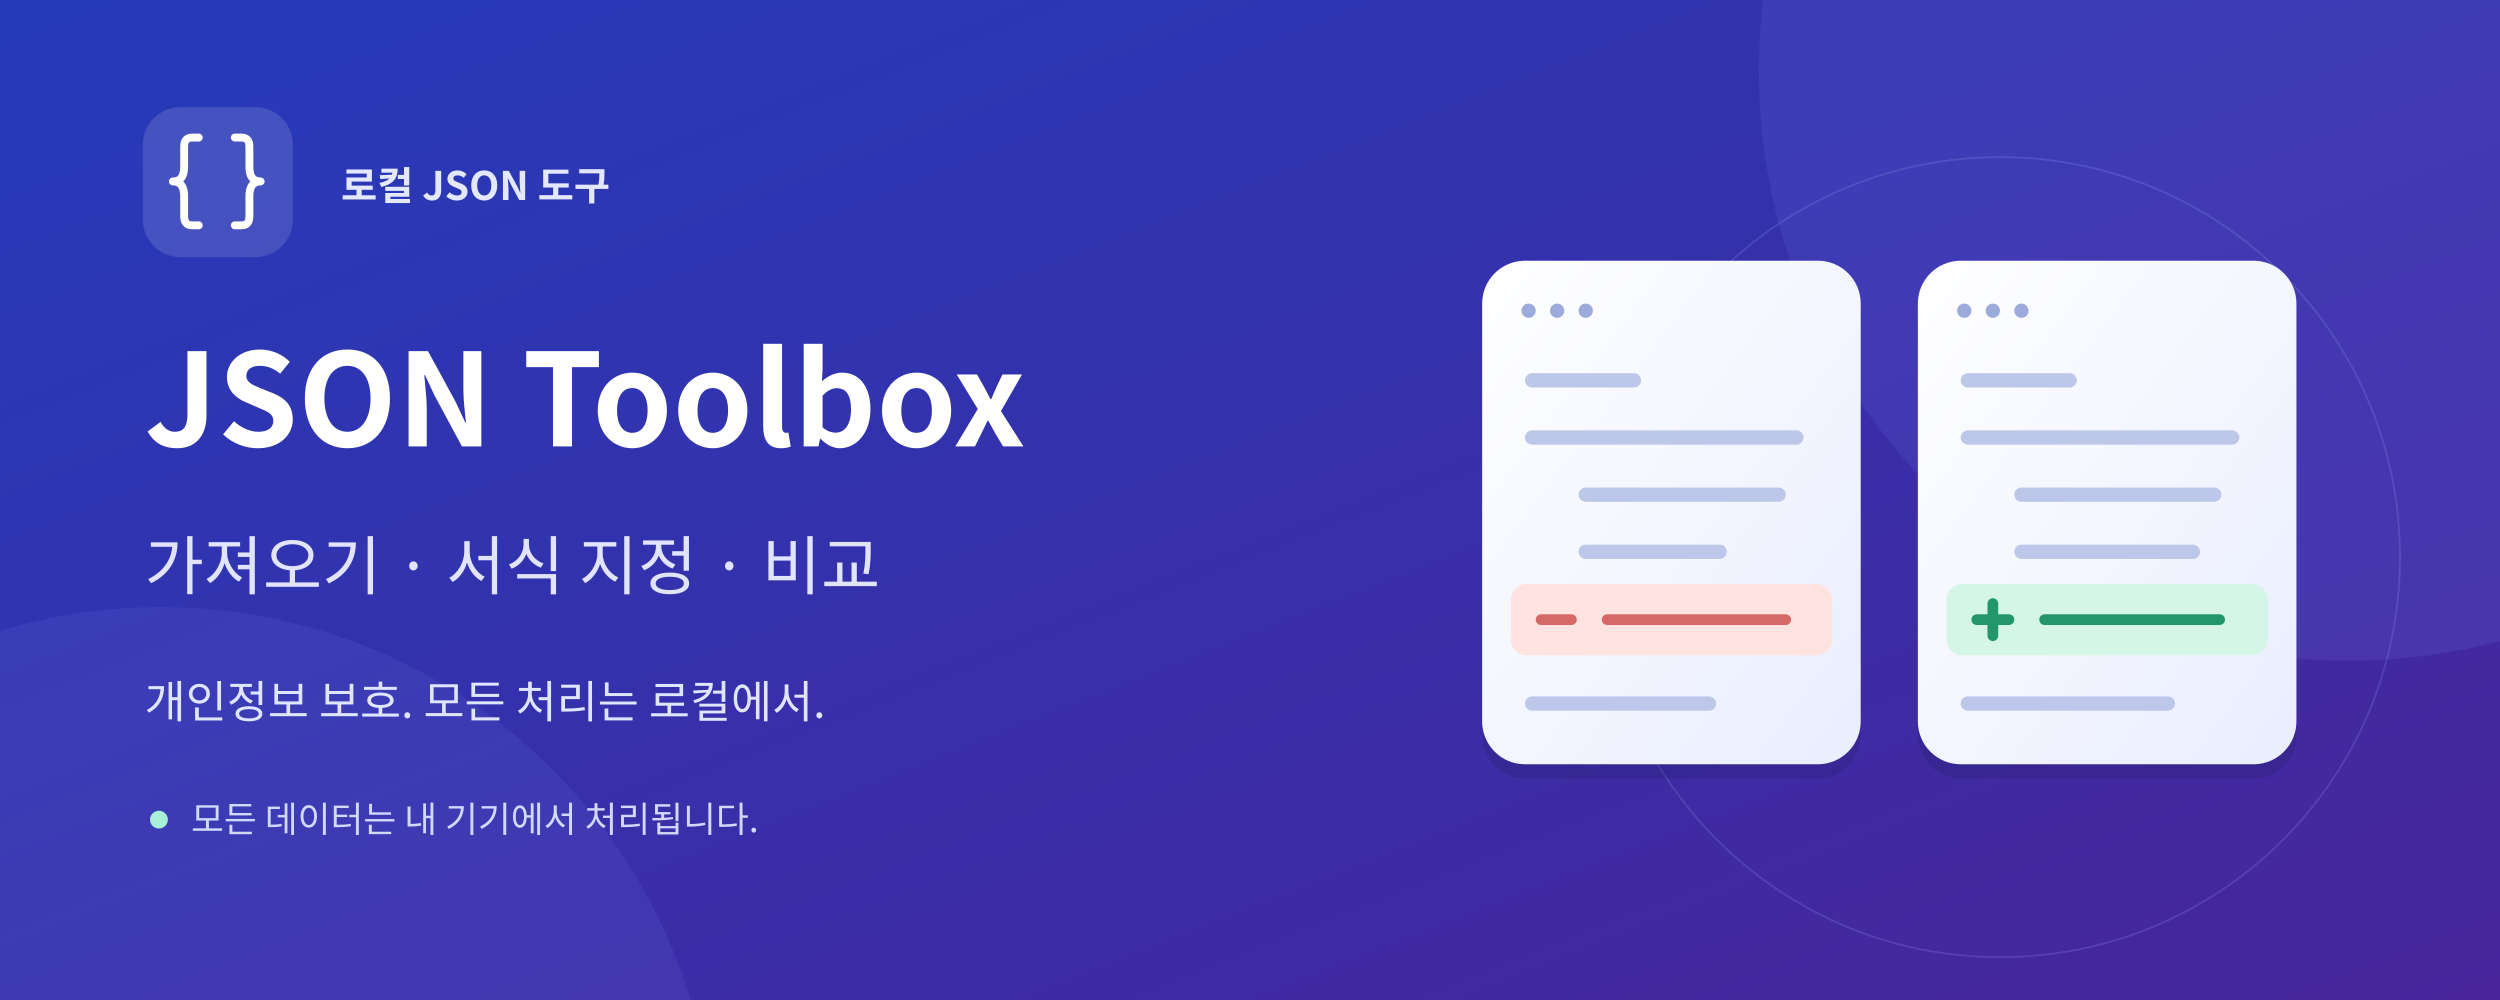
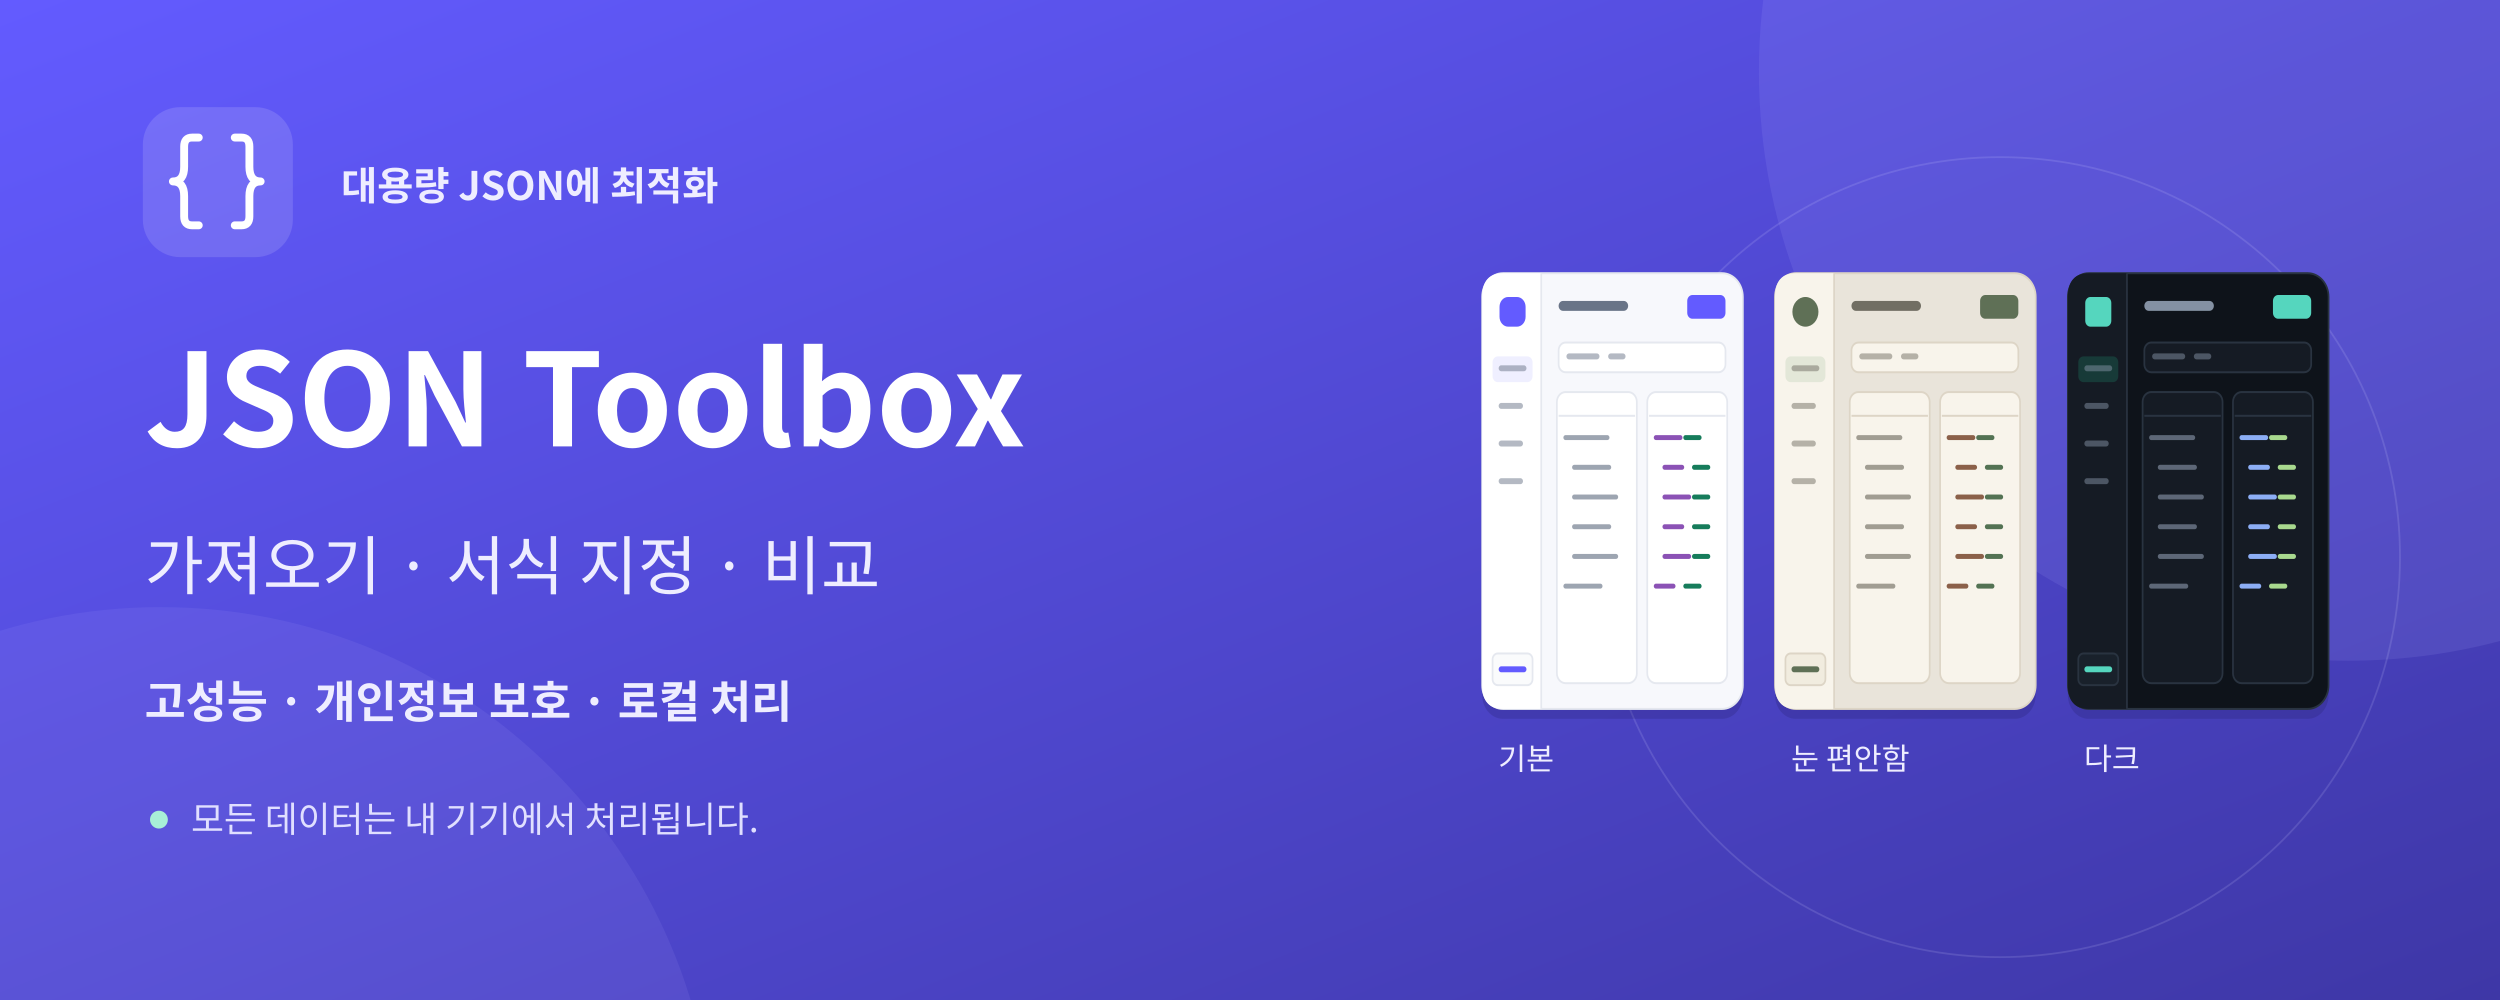
<svg xmlns="http://www.w3.org/2000/svg" width="1400" height="560" viewBox="0 0 1400 560" lang="ko">
  <defs>
    <linearGradient id="bg" x2="1" y2="1">
-       <stop stop-color="#253bba" />
-       <stop offset="1" stop-color="#48259b" />
-     </linearGradient>
-     <linearGradient id="card" x2="1" y2="1">
-       <stop stop-color="#fff" />
-       <stop offset="1" stop-color="#e9edff" />
+       <stop stop-color="#635bff" />
+       <stop offset="1" stop-color="#3e37a6" />
    </linearGradient>
  </defs>
  <rect width="1400" height="560" fill="url(#bg)" />
-   <circle cx="1315" cy="40" r="330" fill="#7f85f7" opacity=".13" />
-   <circle cx="90" cy="650" r="310" fill="#818cf8" opacity=".11" />
-   <circle cx="1120" cy="312" r="224" fill="none" stroke="#a4afff" stroke-width="1" opacity=".18" />
+   <circle cx="1315" cy="40" r="330" fill="#b6b2ff" opacity=".12" />
+   <circle cx="90" cy="650" r="310" fill="#b6b2ff" opacity=".1" />
+   <circle cx="1120" cy="312" r="224" fill="none" stroke="#d8d6ff" stroke-width="1" opacity=".15" />
  <rect x="80" y="60" width="84" height="84" rx="21" fill="#fff" opacity=".13" />
  <g transform="translate(88 72) scale(.63)" fill="none" stroke="#fff" stroke-width="7" stroke-linecap="round" stroke-linejoin="round">
    <path d="M37 8h-6q-7 0-7 8v18q0 13-10 13 10 0 10 13v18q0 8 7 8h6" />
    <path d="M69 8h6q7 0 7 8v18q0 13 10 13-10 0-10 13v18q0 8-7 8h-6" />
  </g>
-   <text x="191" y="112" fill="#e3e7ff" font-family="Noto Sans CJK KR, Malgun Gothic, sans-serif" font-size="22" font-weight="700" direction="ltr" unicode-bidi="isolate" text-anchor="start" data-max-width="588" data-min-x="190" data-max-x="780">로컬 JSON 도구</text>
+   <text x="191" y="112" fill="#eeedff" font-family="Noto Sans CJK KR, Malgun Gothic, sans-serif" font-size="22" font-weight="700" direction="ltr" unicode-bidi="isolate" text-anchor="start" data-max-width="588" data-min-x="190" data-max-x="780">대용량 JSON에 최적화</text>
  <text x="81" y="250" fill="#fff" font-family="Noto Sans CJK KR, Malgun Gothic, sans-serif" font-size="72" font-weight="700" direction="ltr" unicode-bidi="isolate" text-anchor="start" data-max-width="698" data-min-x="80" data-max-x="780">JSON Toolbox</text>
-   <text x="81" y="330" fill="#e1e3ff" font-family="Noto Sans CJK KR, Malgun Gothic, sans-serif" font-size="36" font-weight="400" direction="ltr" unicode-bidi="isolate" text-anchor="start" data-max-width="698" data-min-x="80" data-max-x="780">가져오기 · 서식 지정 · 비교</text>
-   <text x="81" y="402" fill="#e0e5ff" font-family="Noto Sans CJK KR, Malgun Gothic, sans-serif" font-size="25" font-weight="400" direction="ltr" unicode-bidi="isolate" text-anchor="start" data-max-width="698" data-min-x="80" data-max-x="780">개인정보 보호. 모든 처리는 로컬에서.</text>
+   <text x="81" y="330" fill="#eeedff" font-family="Noto Sans CJK KR, Malgun Gothic, sans-serif" font-size="36" font-weight="400" direction="ltr" unicode-bidi="isolate" text-anchor="start" data-max-width="698" data-min-x="80" data-max-x="780">가져오기 · 서식 지정 · 비교</text>
+   <text x="81" y="402" fill="#eeedff" font-family="Noto Sans CJK KR, Malgun Gothic, sans-serif" font-size="25" font-weight="600" direction="ltr" unicode-bidi="isolate" text-anchor="start" data-max-width="698" data-min-x="80" data-max-x="780">고성능 · 개인정보 보호 · 로컬 처리</text>
  <circle cx="89" cy="459" r="5" fill="#a8efd7" />
-   <text x="107" y="466" fill="#d1d8fb" font-family="Noto Sans CJK KR, Malgun Gothic, sans-serif" font-size="20" font-weight="400" direction="ltr" unicode-bidi="isolate" text-anchor="start" data-max-width="672" data-min-x="106" data-max-x="780">모든 데이터는 내 기기에서 처리됩니다.</text>
-   <g transform="translate(830 146)">
-     <rect x="0" y="8" width="212" height="282" rx="24" fill="#15174d" opacity=".18" />
-     <rect x="244" y="8" width="212" height="282" rx="24" fill="#15174d" opacity=".18" />
-     <rect width="212" height="282" rx="24" fill="url(#card)" />
-     <rect x="244" width="212" height="282" rx="24" fill="url(#card)" />
-     <g fill="#9caadc">
-       <circle cx="26" cy="28" r="4" />
-       <circle cx="42" cy="28" r="4" />
-       <circle cx="58" cy="28" r="4" />
-       <circle cx="270" cy="28" r="4" />
-       <circle cx="286" cy="28" r="4" />
-       <circle cx="302" cy="28" r="4" />
+   <text x="107" y="466" fill="#e0dfff" font-family="Noto Sans CJK KR, Malgun Gothic, sans-serif" font-size="20" font-weight="400" direction="ltr" unicode-bidi="isolate" text-anchor="start" data-max-width="672" data-min-x="106" data-max-x="780">모든 데이터는 내 기기에서 처리됩니다.</text>
+   <g transform="translate(830 153) scale(0.9733333 1.109091)">
+     <g>
+       <rect x="0" y="5" width="150" height="220" rx="12" fill="#17134c" opacity=".18" />
+       <rect width="150" height="220" rx="12" fill="#f7f8fc" stroke="#e5e8ef" />
+       <path d="M12 0h22v220H12q-12 0-12-12V12Q0 0 12 0Z" fill="#ffffff" />
+       <path d="M34 0v220" stroke="#e5e8ef" />
+       <rect x="10" y="12" width="15" height="15" rx="5" fill="#635bff" />
+       <rect x="6" y="42" width="23" height="13" rx="3" fill="#efefff" />
+       <g stroke="#697487" stroke-width="3" stroke-linecap="round" opacity=".5">
+         <path d="M11 48h13M11 67h11M11 86h11M11 105h11" />
+       </g>
+       <rect x="44" y="14" width="40" height="5" rx="2.5" fill="#697487" />
+       <rect x="118" y="11" width="22" height="12" rx="3" fill="#635bff" />
+       <rect x="44" y="35" width="96" height="15" rx="4" fill="#ffffff" stroke="#e5e8ef" />
+       <path d="M50 42h16m8 0h7" stroke="#697487" stroke-width="3" stroke-linecap="round" opacity=".5" />
+       <rect x="43" y="60" width="46" height="147" rx="5" fill="#ffffff" stroke="#e5e8ef" />
+       <rect x="95" y="60" width="46" height="147" rx="5" fill="#ffffff" stroke="#e5e8ef" />
+       <path d="M44 72h44M96 72h44" stroke="#e5e8ef" />
+       <g stroke-width="2.5" stroke-linecap="round">
+         <path d="M48 83h24" stroke="#697487" opacity=".65" />
+         <path d="M100 83h14" stroke="#8b52b5" />
+         <path d="M117 83h8" stroke="#167c5b" />
+         <path d="M53 98h20" stroke="#697487" opacity=".65" />
+         <path d="M105 98h10" stroke="#8b52b5" />
+         <path d="M122 98h8" stroke="#167c5b" />
+         <path d="M53 113h24" stroke="#697487" opacity=".65" />
+         <path d="M105 113h14" stroke="#8b52b5" />
+         <path d="M122 113h8" stroke="#167c5b" />
+         <path d="M53 128h20" stroke="#697487" opacity=".65" />
+         <path d="M105 128h10" stroke="#8b52b5" />
+         <path d="M122 128h8" stroke="#167c5b" />
+         <path d="M53 143h24" stroke="#697487" opacity=".65" />
+         <path d="M105 143h14" stroke="#8b52b5" />
+         <path d="M122 143h8" stroke="#167c5b" />
+         <path d="M48 158h20" stroke="#697487" opacity=".65" />
+         <path d="M100 158h10" stroke="#8b52b5" />
+         <path d="M117 158h8" stroke="#167c5b" />
+       </g>
+       <rect x="6" y="192" width="23" height="16" rx="3" fill="#fafbfc" stroke="#e5e8ef" />
+       <path d="M11 200h13" stroke="#635bff" stroke-width="3" stroke-linecap="round" />
    </g>
-     <g stroke="#bdc7e9" stroke-width="8" stroke-linecap="round">
-       <path d="M28 67h57m-57 32h148m-118 32h108m-108 32h75m-105 85h99" />
-       <path d="M272 67h57m-57 32h148m-118 32h108m-108 32h96m-126 85h112" />
+   </g>
+   <text x="839" y="431" fill="#eeedff" font-family="Noto Sans CJK KR, Malgun Gothic, sans-serif" font-size="17" font-weight="500" direction="ltr" unicode-bidi="isolate" text-anchor="start" data-max-width="128" data-min-x="838" data-max-x="968">기본</text>
+   <g transform="translate(994 153) scale(0.9733333 1.109091)">
+     <g>
+       <rect x="0" y="5" width="150" height="220" rx="12" fill="#17134c" opacity=".18" />
+       <rect width="150" height="220" rx="12" fill="#e9e4da" stroke="#ddd5c6" />
+       <path d="M12 0h22v220H12q-12 0-12-12V12Q0 0 12 0Z" fill="#f8f4eb" />
+       <path d="M34 0v220" stroke="#ddd5c6" />
+       <rect x="10" y="12" width="15" height="15" rx="8" fill="#5f7056" />
+       <rect x="6" y="42" width="23" height="13" rx="3" fill="#e3e7d8" />
+       <g stroke="#716e63" stroke-width="3" stroke-linecap="round" opacity=".5">
+         <path d="M11 48h13M11 67h11M11 86h11M11 105h11" />
+       </g>
+       <rect x="44" y="14" width="40" height="5" rx="2.5" fill="#716e63" />
+       <rect x="118" y="11" width="22" height="12" rx="3" fill="#5f7056" />
+       <rect x="44" y="35" width="96" height="15" rx="4" fill="#f8f4eb" stroke="#ddd5c6" />
+       <path d="M50 42h16m8 0h7" stroke="#716e63" stroke-width="3" stroke-linecap="round" opacity=".5" />
+       <rect x="43" y="60" width="46" height="147" rx="5" fill="#f8f4eb" stroke="#ddd5c6" />
+       <rect x="95" y="60" width="46" height="147" rx="5" fill="#f8f4eb" stroke="#ddd5c6" />
+       <path d="M44 72h44M96 72h44" stroke="#ddd5c6" />
+       <g stroke-width="2.5" stroke-linecap="round">
+         <path d="M48 83h24" stroke="#716e63" opacity=".65" />
+         <path d="M100 83h14" stroke="#8b6049" />
+         <path d="M117 83h8" stroke="#537253" />
+         <path d="M53 98h20" stroke="#716e63" opacity=".65" />
+         <path d="M105 98h10" stroke="#8b6049" />
+         <path d="M122 98h8" stroke="#537253" />
+         <path d="M53 113h24" stroke="#716e63" opacity=".65" />
+         <path d="M105 113h14" stroke="#8b6049" />
+         <path d="M122 113h8" stroke="#537253" />
+         <path d="M53 128h20" stroke="#716e63" opacity=".65" />
+         <path d="M105 128h10" stroke="#8b6049" />
+         <path d="M122 128h8" stroke="#537253" />
+         <path d="M53 143h24" stroke="#716e63" opacity=".65" />
+         <path d="M105 143h14" stroke="#8b6049" />
+         <path d="M122 143h8" stroke="#537253" />
+         <path d="M48 158h20" stroke="#716e63" opacity=".65" />
+         <path d="M100 158h10" stroke="#8b6049" />
+         <path d="M117 158h8" stroke="#537253" />
+       </g>
+       <rect x="6" y="192" width="23" height="16" rx="3" fill="#f1ecdf" stroke="#ddd5c6" />
+       <path d="M11 200h13" stroke="#5f7056" stroke-width="3" stroke-linecap="round" />
    </g>
-     <rect x="16" y="181" width="180" height="40" rx="9" fill="#ffe3e1" />
-     <path d="M33 201h17m20 0h100" stroke="#d66966" stroke-width="6" stroke-linecap="round" />
-     <rect x="260" y="181" width="180" height="40" rx="9" fill="#d5f5e6" />
-     <path d="M277 201h18m-9-9v18m29-9h98" stroke="#23966b" stroke-width="6" stroke-linecap="round" />
  </g>
+   <text x="1003" y="431" fill="#eeedff" font-family="Noto Sans CJK KR, Malgun Gothic, sans-serif" font-size="17" font-weight="500" direction="ltr" unicode-bidi="isolate" text-anchor="start" data-max-width="128" data-min-x="1002" data-max-x="1132">눈 편안함</text>
+   <g transform="translate(1158 153) scale(0.9733333 1.109091)">
+     <g>
+       <rect x="0" y="5" width="150" height="220" rx="12" fill="#17134c" opacity=".18" />
+       <rect width="150" height="220" rx="12" fill="#0e131a" stroke="#293340" />
+       <path d="M12 0h22v220H12q-12 0-12-12V12Q0 0 12 0Z" fill="#151b24" />
+       <path d="M34 0v220" stroke="#293340" />
+       <rect x="10" y="12" width="15" height="15" rx="3" fill="#55d6be" />
+       <rect x="6" y="42" width="23" height="13" rx="3" fill="#173a38" />
+       <g stroke="#8491a3" stroke-width="3" stroke-linecap="round" opacity=".5">
+         <path d="M11 48h13M11 67h11M11 86h11M11 105h11" />
+       </g>
+       <rect x="44" y="14" width="40" height="5" rx="2.5" fill="#8491a3" />
+       <rect x="118" y="11" width="22" height="12" rx="3" fill="#55d6be" />
+       <rect x="44" y="35" width="96" height="15" rx="4" fill="#151b24" stroke="#293340" />
+       <path d="M50 42h16m8 0h7" stroke="#8491a3" stroke-width="3" stroke-linecap="round" opacity=".5" />
+       <rect x="43" y="60" width="46" height="147" rx="5" fill="#151b24" stroke="#293340" />
+       <rect x="95" y="60" width="46" height="147" rx="5" fill="#151b24" stroke="#293340" />
+       <path d="M44 72h44M96 72h44" stroke="#293340" />
+       <g stroke-width="2.5" stroke-linecap="round">
+         <path d="M48 83h24" stroke="#8491a3" opacity=".65" />
+         <path d="M100 83h14" stroke="#8caef5" />
+         <path d="M117 83h8" stroke="#a8d98e" />
+         <path d="M53 98h20" stroke="#8491a3" opacity=".65" />
+         <path d="M105 98h10" stroke="#8caef5" />
+         <path d="M122 98h8" stroke="#a8d98e" />
+         <path d="M53 113h24" stroke="#8491a3" opacity=".65" />
+         <path d="M105 113h14" stroke="#8caef5" />
+         <path d="M122 113h8" stroke="#a8d98e" />
+         <path d="M53 128h20" stroke="#8491a3" opacity=".65" />
+         <path d="M105 128h10" stroke="#8caef5" />
+         <path d="M122 128h8" stroke="#a8d98e" />
+         <path d="M53 143h24" stroke="#8491a3" opacity=".65" />
+         <path d="M105 143h14" stroke="#8caef5" />
+         <path d="M122 143h8" stroke="#a8d98e" />
+         <path d="M48 158h20" stroke="#8491a3" opacity=".65" />
+         <path d="M100 158h10" stroke="#8caef5" />
+         <path d="M117 158h8" stroke="#a8d98e" />
+       </g>
+       <rect x="6" y="192" width="23" height="16" rx="3" fill="#19212b" stroke="#293340" />
+       <path d="M11 200h13" stroke="#55d6be" stroke-width="3" stroke-linecap="round" />
+     </g>
+   </g>
+   <text x="1167" y="431" fill="#eeedff" font-family="Noto Sans CJK KR, Malgun Gothic, sans-serif" font-size="17" font-weight="500" direction="ltr" unicode-bidi="isolate" text-anchor="start" data-max-width="128" data-min-x="1166" data-max-x="1296">다크</text>
</svg>
